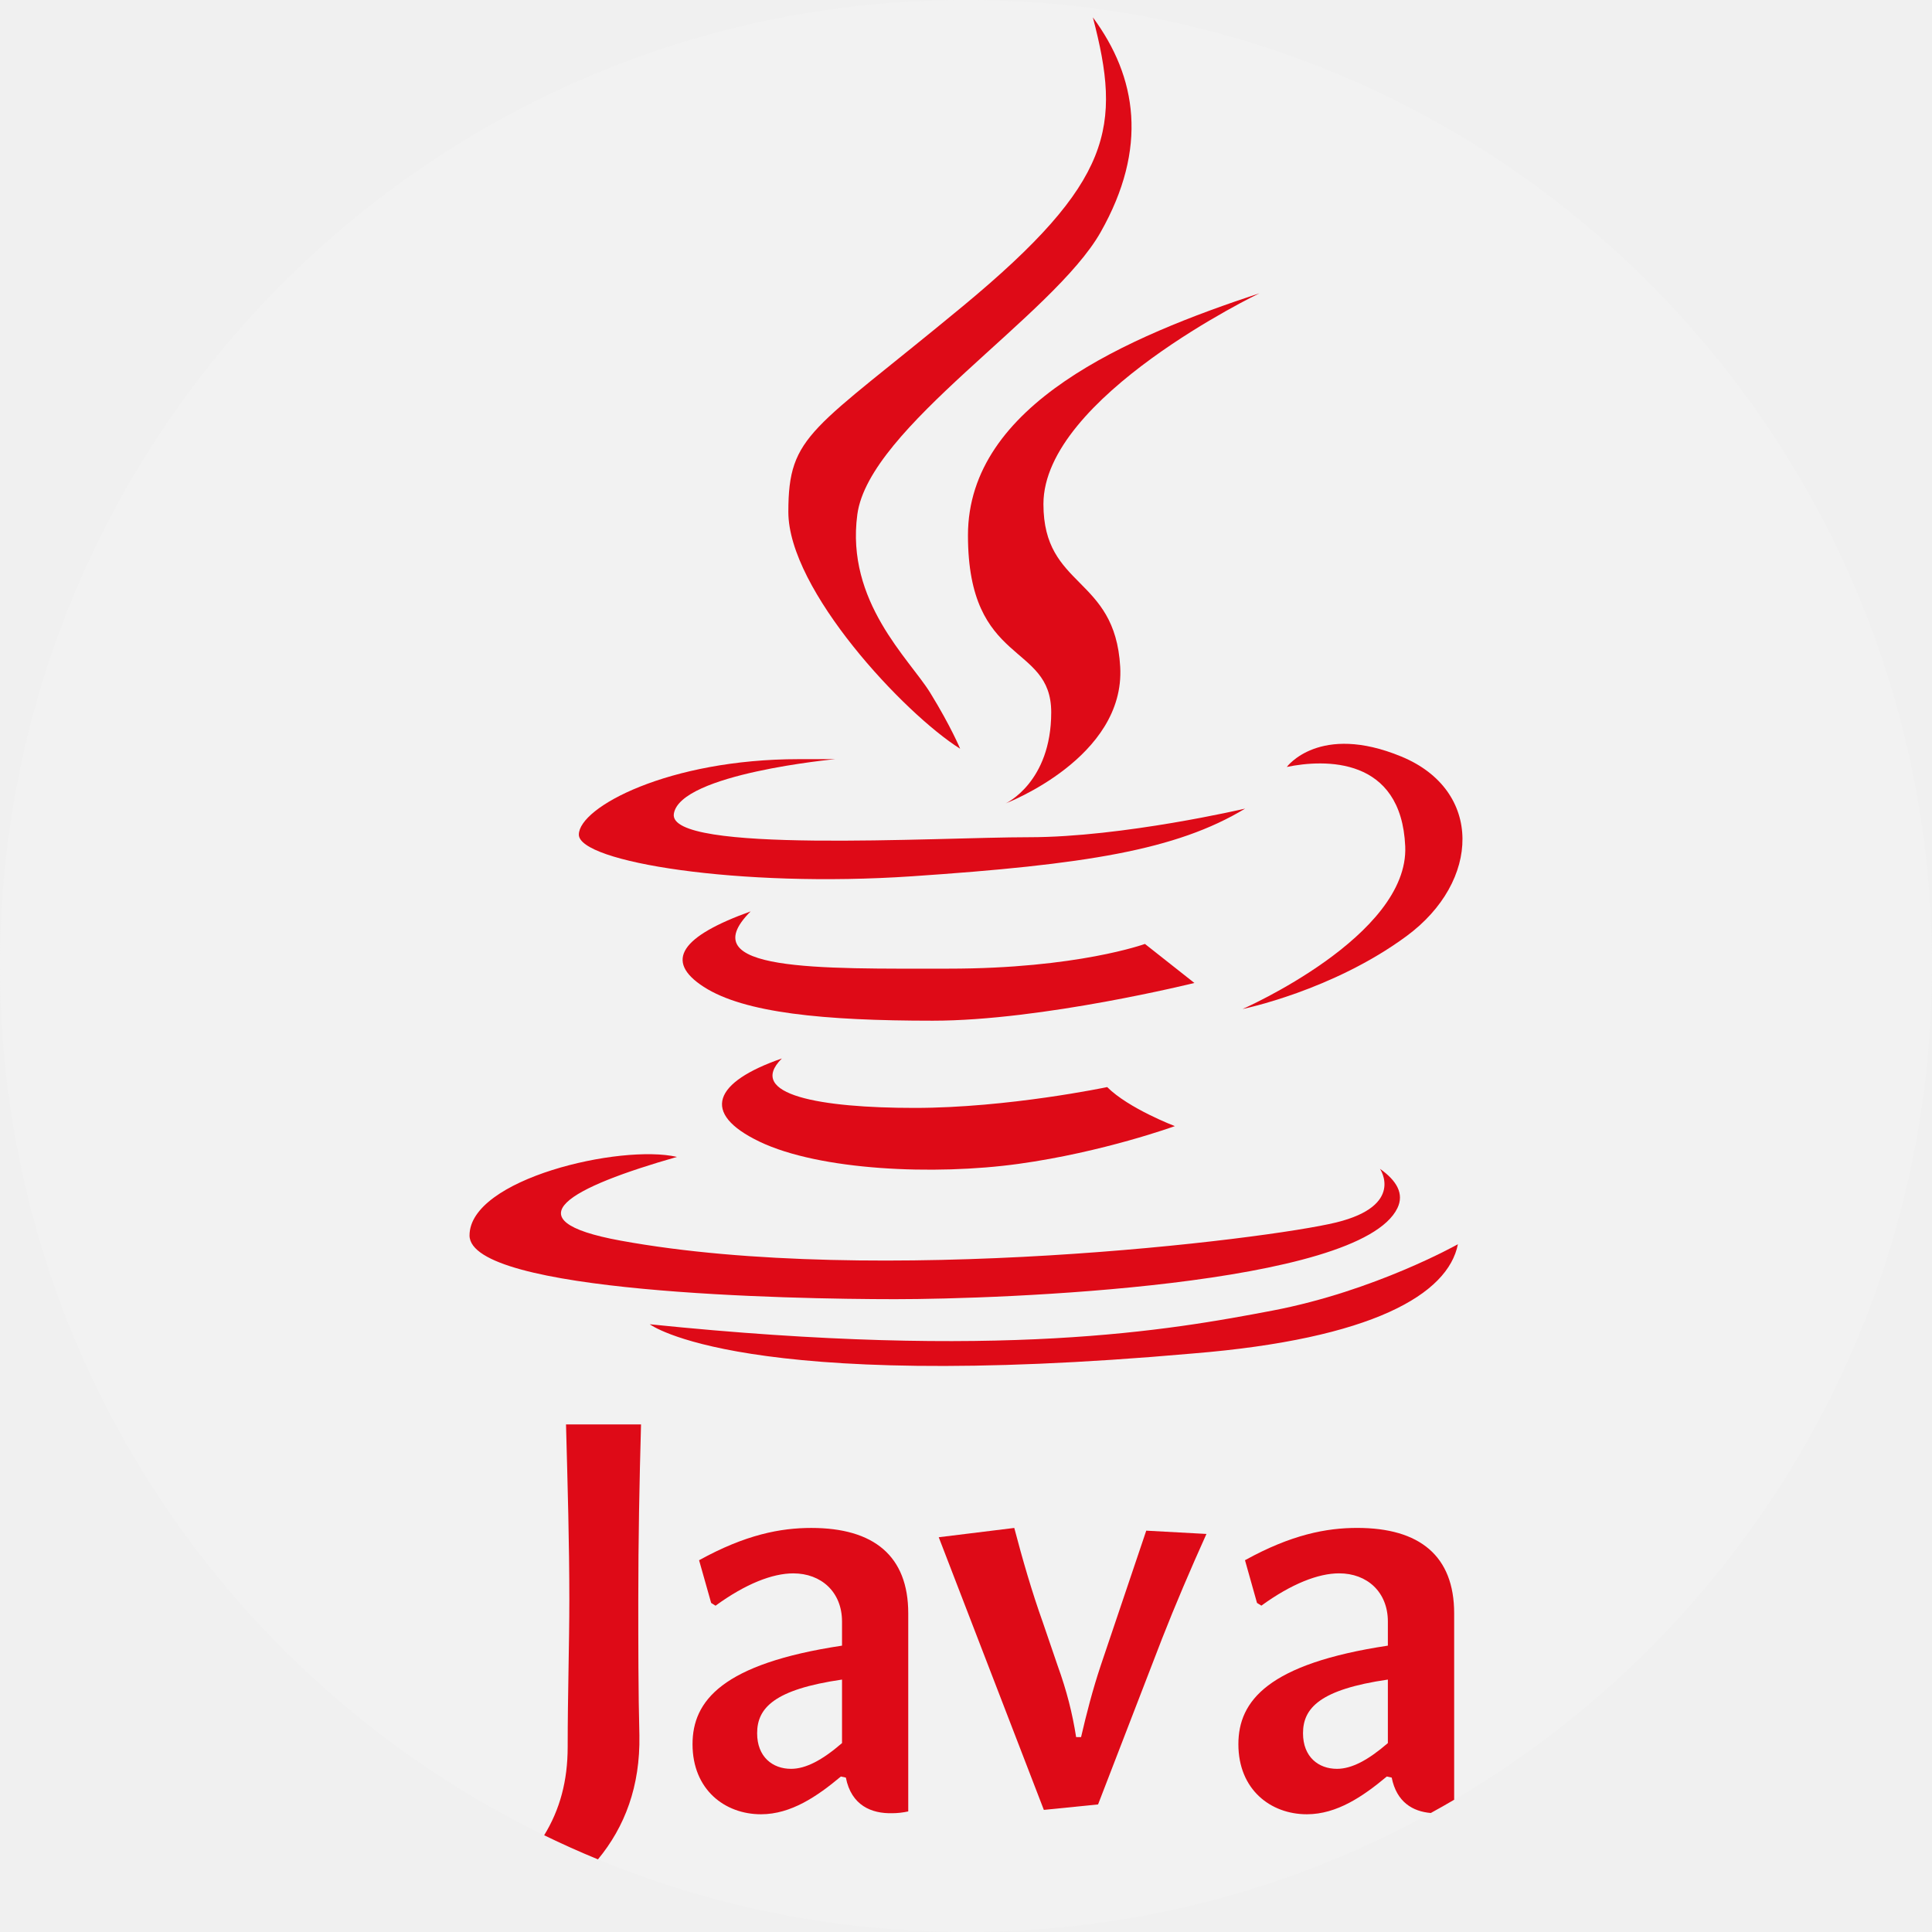
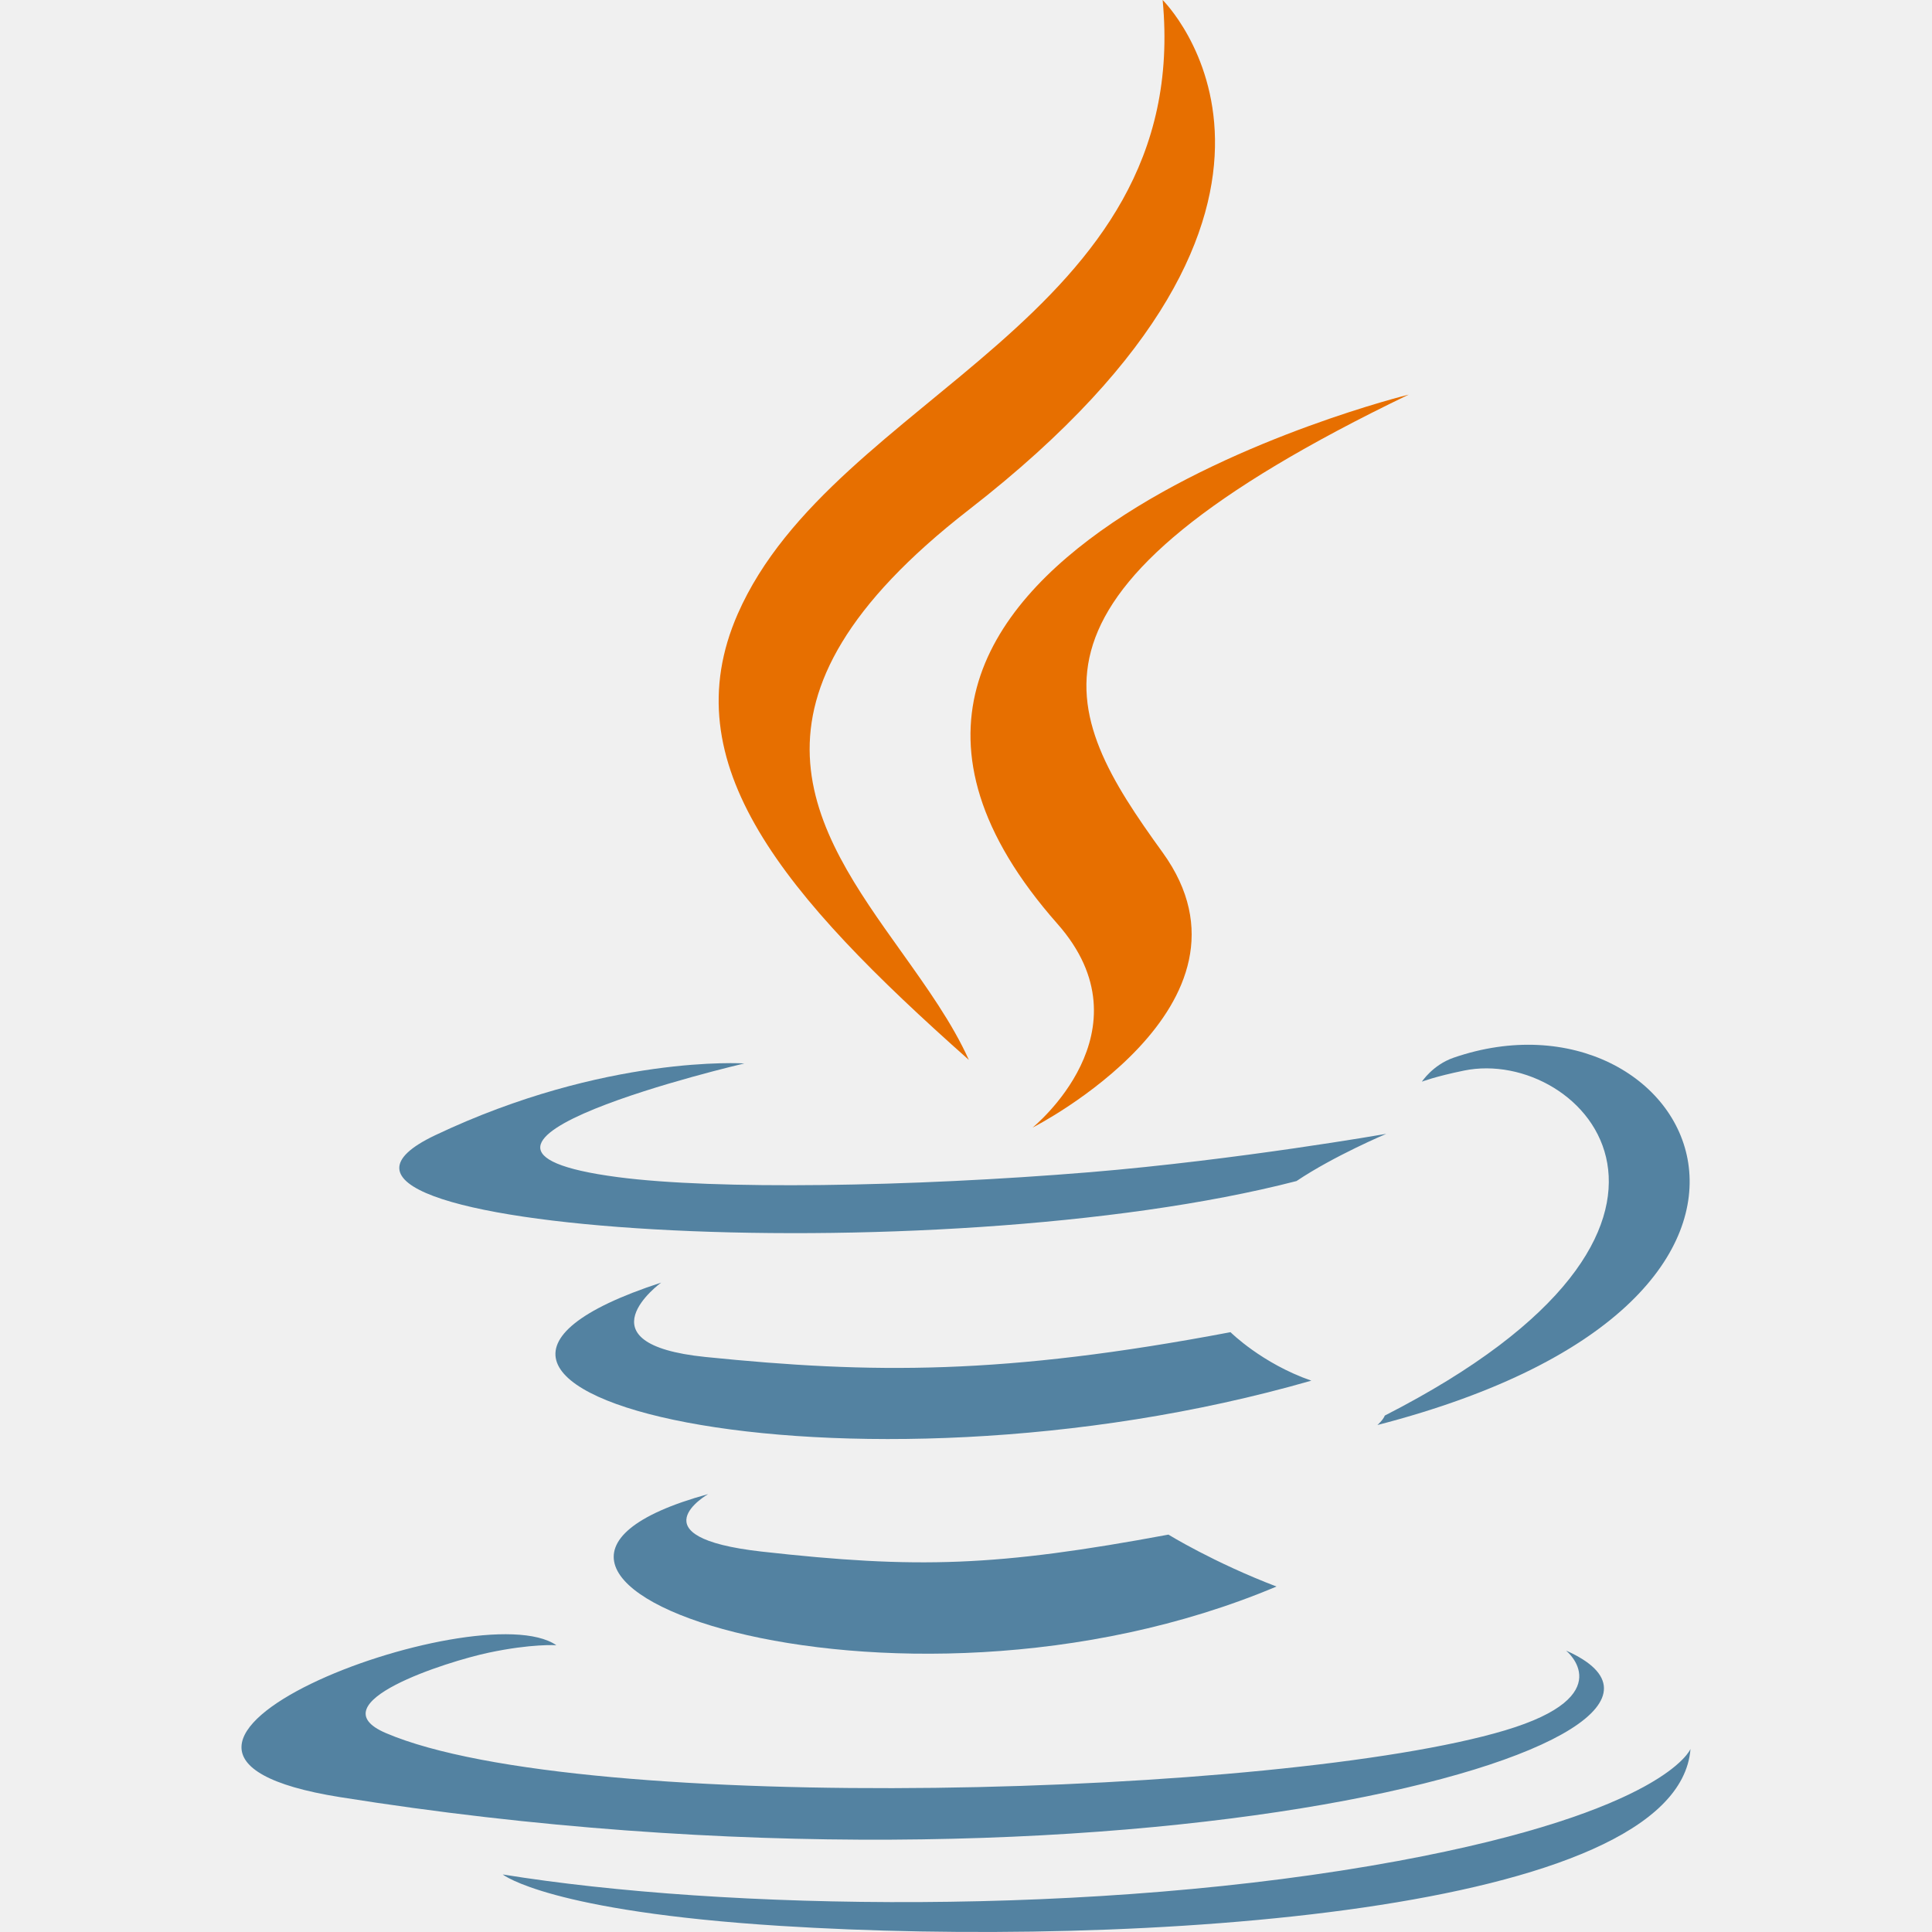
- <svg xmlns="http://www.w3.org/2000/svg" width="64" height="64" viewBox="0 0 64 64" fill="none">
-   <g clip-path="url(#clip0_637_805)">
-     <path d="M64 32C64 43.773 57.642 54.063 48.17 59.619C47.915 59.77 47.657 59.916 47.397 60.058C42.829 62.571 37.582 64 32 64C27.682 64 23.565 63.145 19.807 61.594C19.204 61.346 18.61 61.08 18.026 60.795C7.355 55.608 0 44.663 0 32C0 14.327 14.327 0 32 0C49.673 0 64 14.327 64 32Z" fill="#F2F2F2" />
-     <path d="M36.203 0.576C37.151 4.197 36.892 6.007 31.892 10.146C26.891 14.284 26.115 14.371 26.115 16.957C26.115 19.544 29.952 23.639 31.806 24.803C31.806 24.803 31.504 24.07 30.814 22.949C30.124 21.829 28.012 19.932 28.4 17.043C28.788 14.155 34.888 10.469 36.461 7.689C38.035 4.908 37.669 2.559 36.203 0.576Z" fill="#DE0A17" />
-     <path d="M41.721 9.715C37.41 11.137 32.065 13.379 32.065 17.733C32.065 22.087 34.823 21.268 34.823 23.596C34.823 25.924 33.315 26.613 33.315 26.613C33.315 26.613 37.281 25.104 37.108 22.087C36.936 19.069 34.565 19.5 34.565 16.698C34.565 13.151 41.721 9.715 41.721 9.715Z" fill="#DE0A17" />
-     <path d="M26.46 25.148C22.149 25.148 19.175 26.743 19.175 27.648C19.175 28.553 24.477 29.416 30.211 29.028C35.944 28.64 38.962 28.166 41.247 26.786C41.247 26.786 37.194 27.734 34.09 27.734C30.987 27.734 22.116 28.289 22.322 26.958C22.527 25.628 27.667 25.148 27.667 25.148L26.46 25.148Z" fill="#DE0A17" />
-     <path d="M24.866 30.191C22.581 31.011 21.977 31.829 23.314 32.692C24.65 33.554 27.28 33.812 30.901 33.812C34.522 33.812 39.566 32.562 39.566 32.562L37.928 31.269C37.928 31.269 35.686 32.088 31.418 32.088C27.151 32.088 22.861 32.196 24.866 30.191Z" fill="#DE0A17" />
-     <path d="M25.9 35.063C23.658 35.839 23.184 36.873 25.167 37.822C27.15 38.77 30.944 38.942 33.745 38.554C36.547 38.167 38.919 37.304 38.919 37.304C38.919 37.304 37.388 36.722 36.677 36.011C36.677 36.011 33.401 36.701 30.297 36.701C27.193 36.701 24.693 36.27 25.9 35.063Z" fill="#DE0A17" />
-     <path d="M42.627 25.406C42.627 25.406 43.705 23.941 46.42 25.061C49.136 26.182 49.05 29.2 46.593 31.01C44.136 32.821 41.161 33.425 41.161 33.425C41.161 33.425 46.679 31.01 46.55 28.036C46.42 25.061 43.877 25.148 42.627 25.406Z" fill="#DE0A17" />
-     <path d="M20.555 41.097C29.048 42.649 41.98 41.055 44.264 40.495C46.55 39.934 45.713 38.718 45.713 38.718C46.271 39.112 46.52 39.547 46.291 40.02C45.04 42.607 33.142 43.037 29.65 43.037C26.159 43.037 15.554 42.823 15.554 40.925C15.554 39.052 20.557 37.893 22.425 38.324C18.912 39.328 16.828 40.416 20.555 41.097Z" fill="#DE0A17" />
-     <path d="M21.524 43.868C21.524 43.868 24.531 46.163 39.501 44.837C45.482 44.352 47.972 42.865 48.295 41.216C48.295 41.216 45.547 42.768 42.152 43.415C38.757 44.062 33.164 45.064 21.524 43.868Z" fill="#DE0A17" />
-     <path d="M21.235 47.186H18.75C18.805 49.272 18.86 51.105 18.86 53.009C18.86 54.46 18.805 56.165 18.805 57.869C18.805 58.995 18.548 59.944 18.026 60.795C18.61 61.08 19.204 61.346 19.808 61.594C20.701 60.513 21.209 59.171 21.181 57.489C21.144 56.11 21.144 54.334 21.144 53.009C21.144 51.032 21.181 49.109 21.235 47.186Z" fill="#DE0A17" />
-     <path d="M37.971 50.705L36.465 55.167C36.193 55.983 35.993 56.763 35.812 57.543H35.648C35.522 56.745 35.34 56.02 35.032 55.167L34.542 53.734C34.179 52.719 33.871 51.648 33.599 50.615L31.097 50.923L34.579 59.955L36.375 59.774L38.496 54.279C38.914 53.209 39.457 51.938 39.965 50.814L37.971 50.705Z" fill="#DE0A17" />
-     <path d="M44.959 50.614C43.944 50.614 42.783 50.832 41.242 51.684L41.64 53.099L41.785 53.189C42.783 52.464 43.672 52.119 44.361 52.119C45.285 52.119 45.975 52.736 45.975 53.717V54.514C42.003 55.113 41.023 56.346 41.023 57.779C41.023 59.285 42.094 60.1 43.291 60.1C44.289 60.1 45.159 59.502 45.94 58.849L46.102 58.885C46.264 59.7 46.802 60.008 47.397 60.058C47.657 59.916 47.916 59.769 48.171 59.619V53.444C48.171 51.54 47.028 50.614 44.959 50.614ZM45.975 57.742C45.323 58.305 44.779 58.595 44.289 58.595C43.672 58.595 43.164 58.197 43.164 57.416C43.164 56.581 43.726 55.965 45.975 55.638V57.742H45.975Z" fill="#DE0A17" />
-     <path d="M26.877 50.615C25.862 50.615 24.701 50.832 23.158 51.685L23.558 53.099L23.703 53.191C24.701 52.464 25.589 52.12 26.279 52.12C27.203 52.12 27.893 52.736 27.893 53.716V54.514C23.921 55.113 22.941 56.346 22.941 57.779C22.941 59.285 24.011 60.1 25.209 60.1C26.205 60.1 27.076 59.502 27.856 58.849L28.02 58.885C28.201 59.81 28.872 60.083 29.561 60.065C29.73 60.065 29.908 60.044 30.087 60.006V53.444C30.087 51.54 28.944 50.615 26.877 50.615ZM27.893 57.742C27.24 58.306 26.695 58.595 26.205 58.595C25.589 58.595 25.081 58.196 25.081 57.416C25.081 56.581 25.644 55.965 27.893 55.638V57.742Z" fill="#DE0A17" />
-   </g>
-   <defs>
-     <clipPath id="clip0_637_805">
-       <rect width="64" height="64" fill="white" />
-     </clipPath>
-   </defs>
+ <svg xmlns="http://www.w3.org/2000/svg" width="800px" height="800px" viewBox="0 0 32 32" fill="none">
+   <path d="M16.05 8.441C22.638 3.326 19.257 0 19.257 0C19.76 5.287 13.813 6.536 12.219 10.169C11.131 12.649 12.964 14.819 16.047 17.555C15.775 16.949 15.354 16.361 14.929 15.764C13.477 13.731 11.964 11.613 16.05 8.441Z" fill="#E76F00" />
+   <path d="M17.102 18.677C17.102 18.677 19.084 17.078 17.514 15.301C12.193 9.272 23.333 6.536 23.333 6.536C16.532 9.812 17.547 11.757 19.257 14.12C21.087 16.654 17.102 18.677 17.102 18.677Z" fill="#E76F00" />
+   <path d="M22.937 23.446C29.042 20.326 26.22 17.328 24.249 17.732C23.766 17.831 23.551 17.916 23.551 17.916C23.551 17.916 23.73 17.64 24.073 17.52C27.971 16.173 30.968 21.495 22.814 23.603C22.814 23.603 22.909 23.52 22.937 23.446Z" fill="#5382A1" />
+   <path d="M10.233 19.497C6.413 18.995 12.328 17.614 12.328 17.614C12.328 17.614 10.031 17.462 7.206 18.804C3.866 20.393 15.468 21.116 21.474 19.562C22.098 19.143 22.961 18.78 22.961 18.78C22.961 18.78 20.504 19.211 18.056 19.415C15.061 19.661 11.846 19.709 10.233 19.497Z" fill="#5382A1" />
+   <path d="M11.686 22.476C9.556 22.259 10.951 21.244 10.951 21.244C5.439 23.043 14.018 25.083 21.72 22.868C20.901 22.584 20.381 22.065 20.381 22.065C16.616 22.778 14.441 22.755 11.686 22.476Z" fill="#5382A1" />
+   <path d="M12.614 25.699C10.486 25.459 11.729 24.747 11.729 24.747C6.726 26.122 14.773 28.962 21.143 26.278C20.1 25.879 19.353 25.418 19.353 25.418C16.511 25.947 15.193 25.988 12.614 25.699Z" fill="#5382A1" />
+   <path d="M25.939 27.339C25.939 27.339 26.859 28.084 24.925 28.661C21.248 29.757 9.621 30.087 6.391 28.705C5.23 28.208 7.407 27.519 8.092 27.374C8.806 27.222 9.215 27.25 9.215 27.25C7.923 26.356 0.868 29.007 5.631 29.766C18.619 31.837 29.308 28.833 25.939 27.339Z" fill="#5382A1" />
+   <path d="M28 28.968C27.787 31.695 18.788 32.268 12.927 31.899C9.104 31.658 8.338 31.056 8.327 31.047C11.986 31.64 18.155 31.748 23.157 30.823C27.59 30.002 28 28.968 28 28.968Z" fill="#5382A1" />
</svg>
